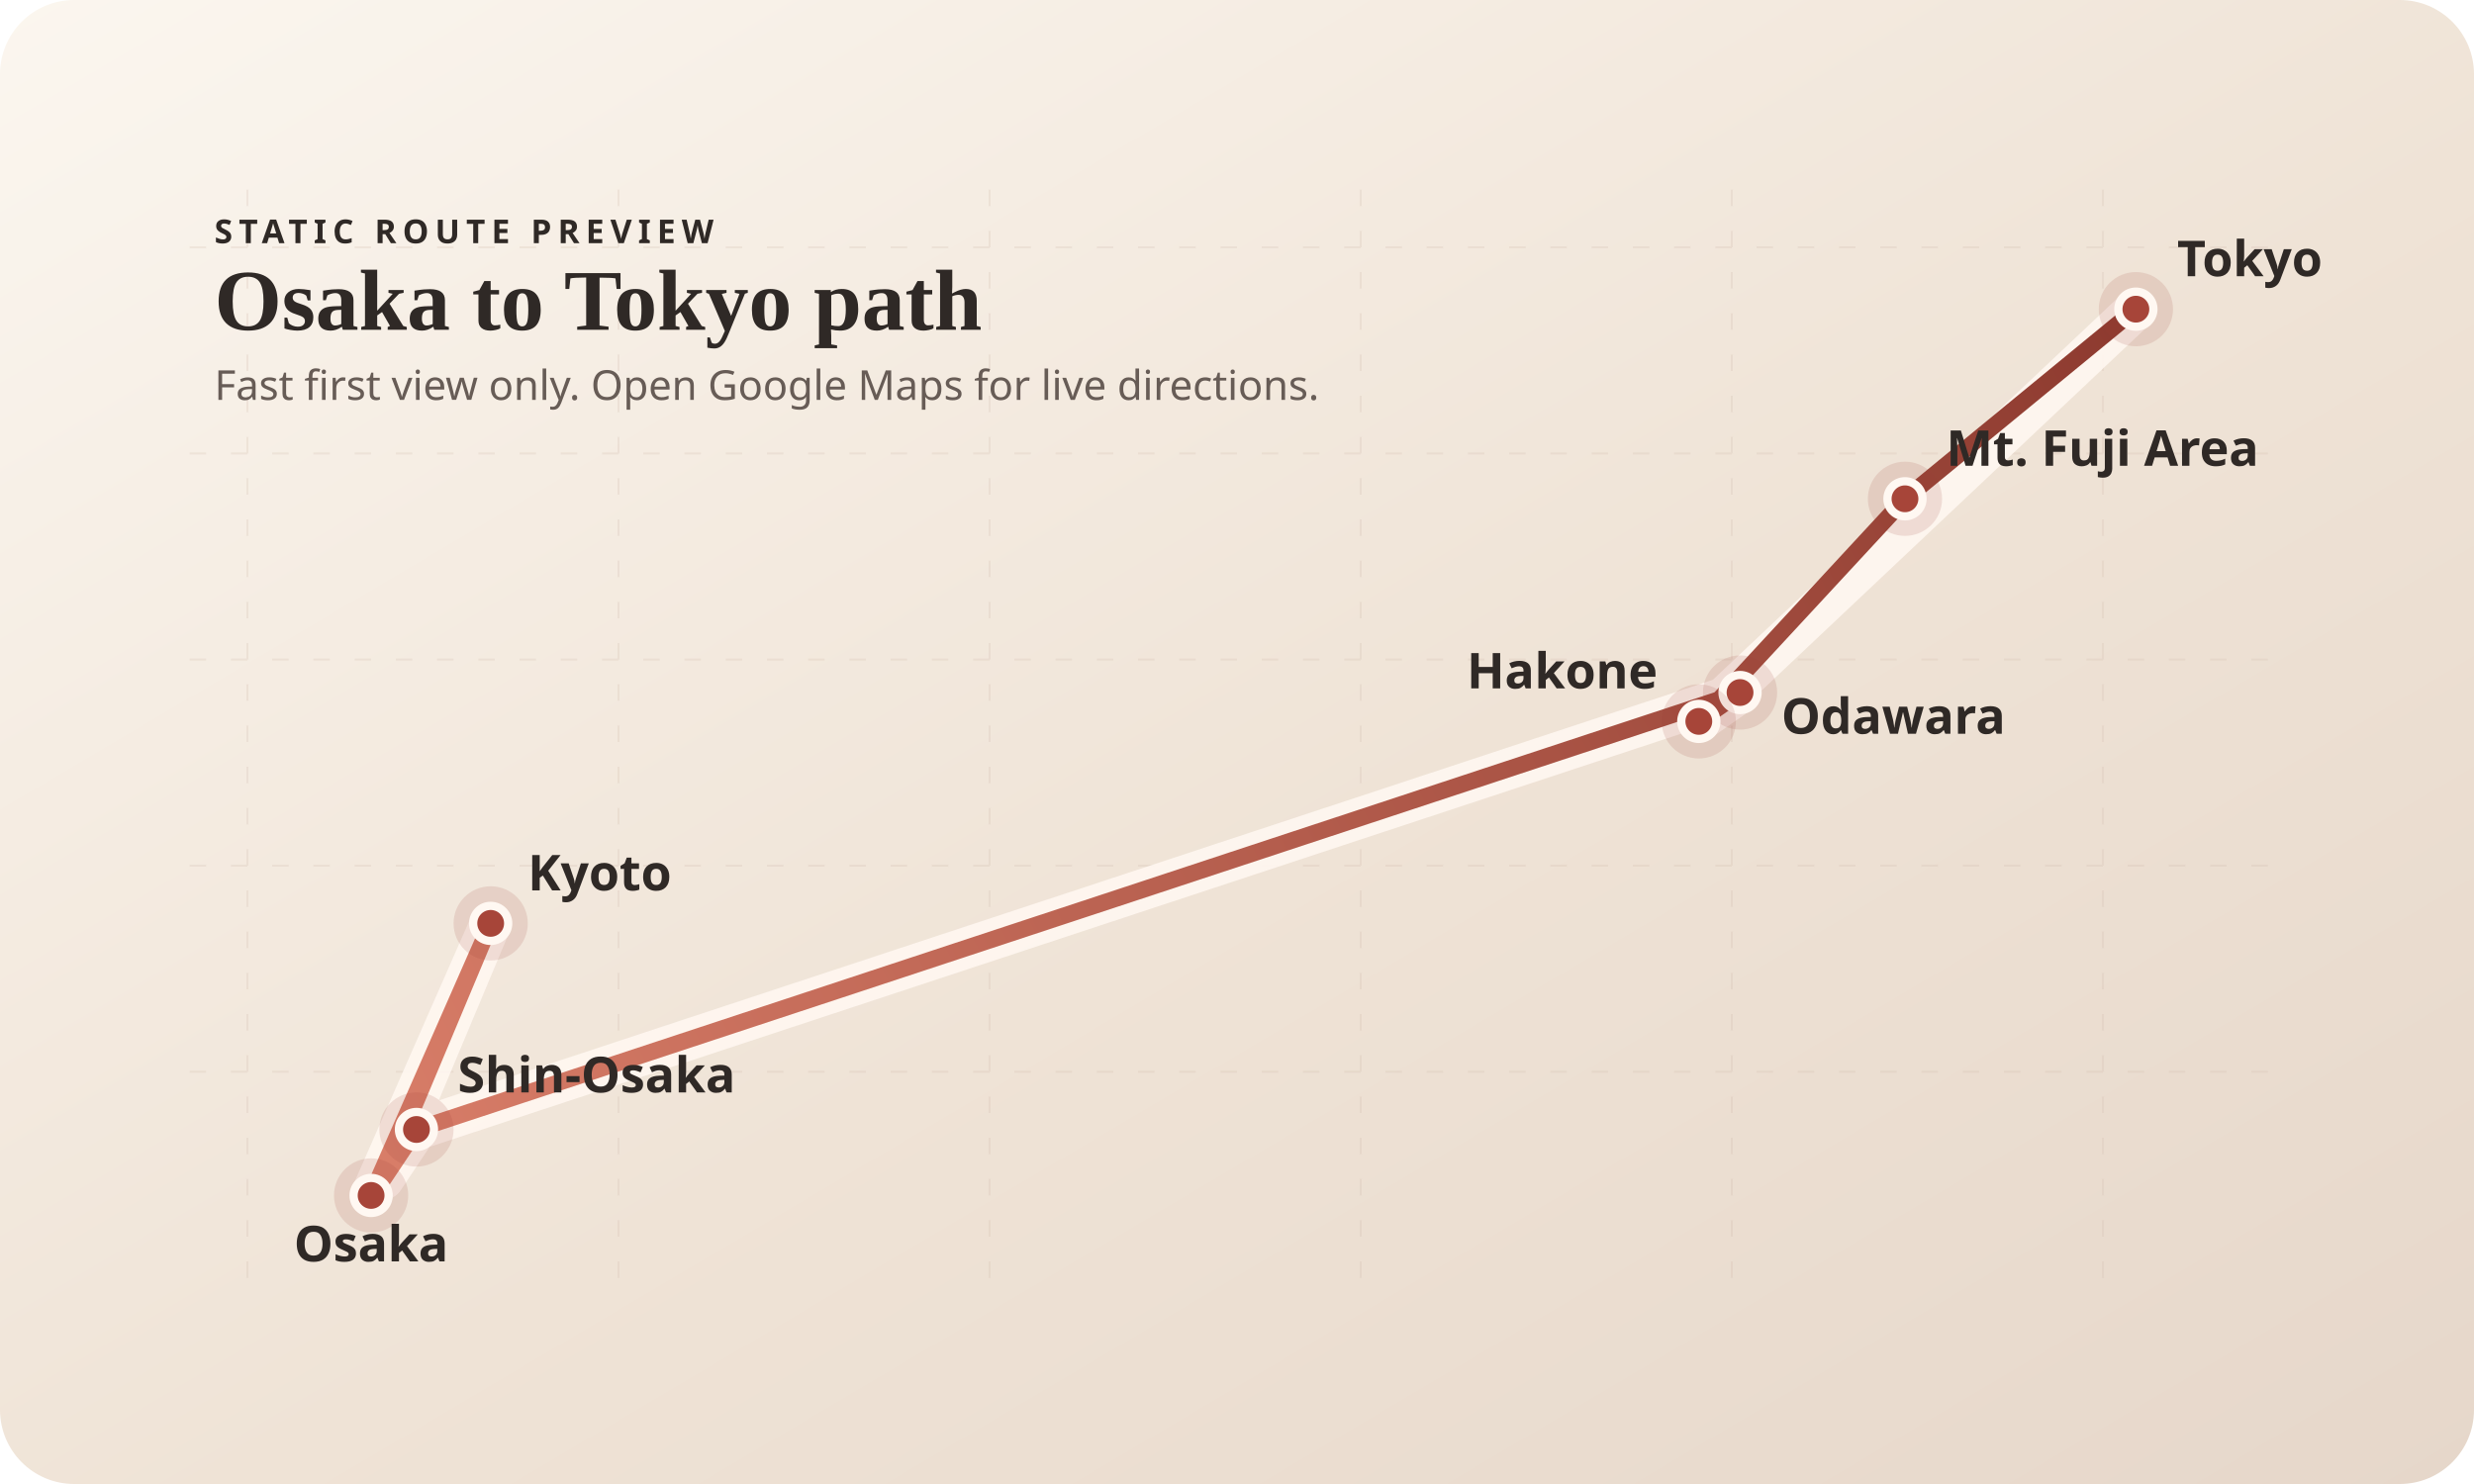
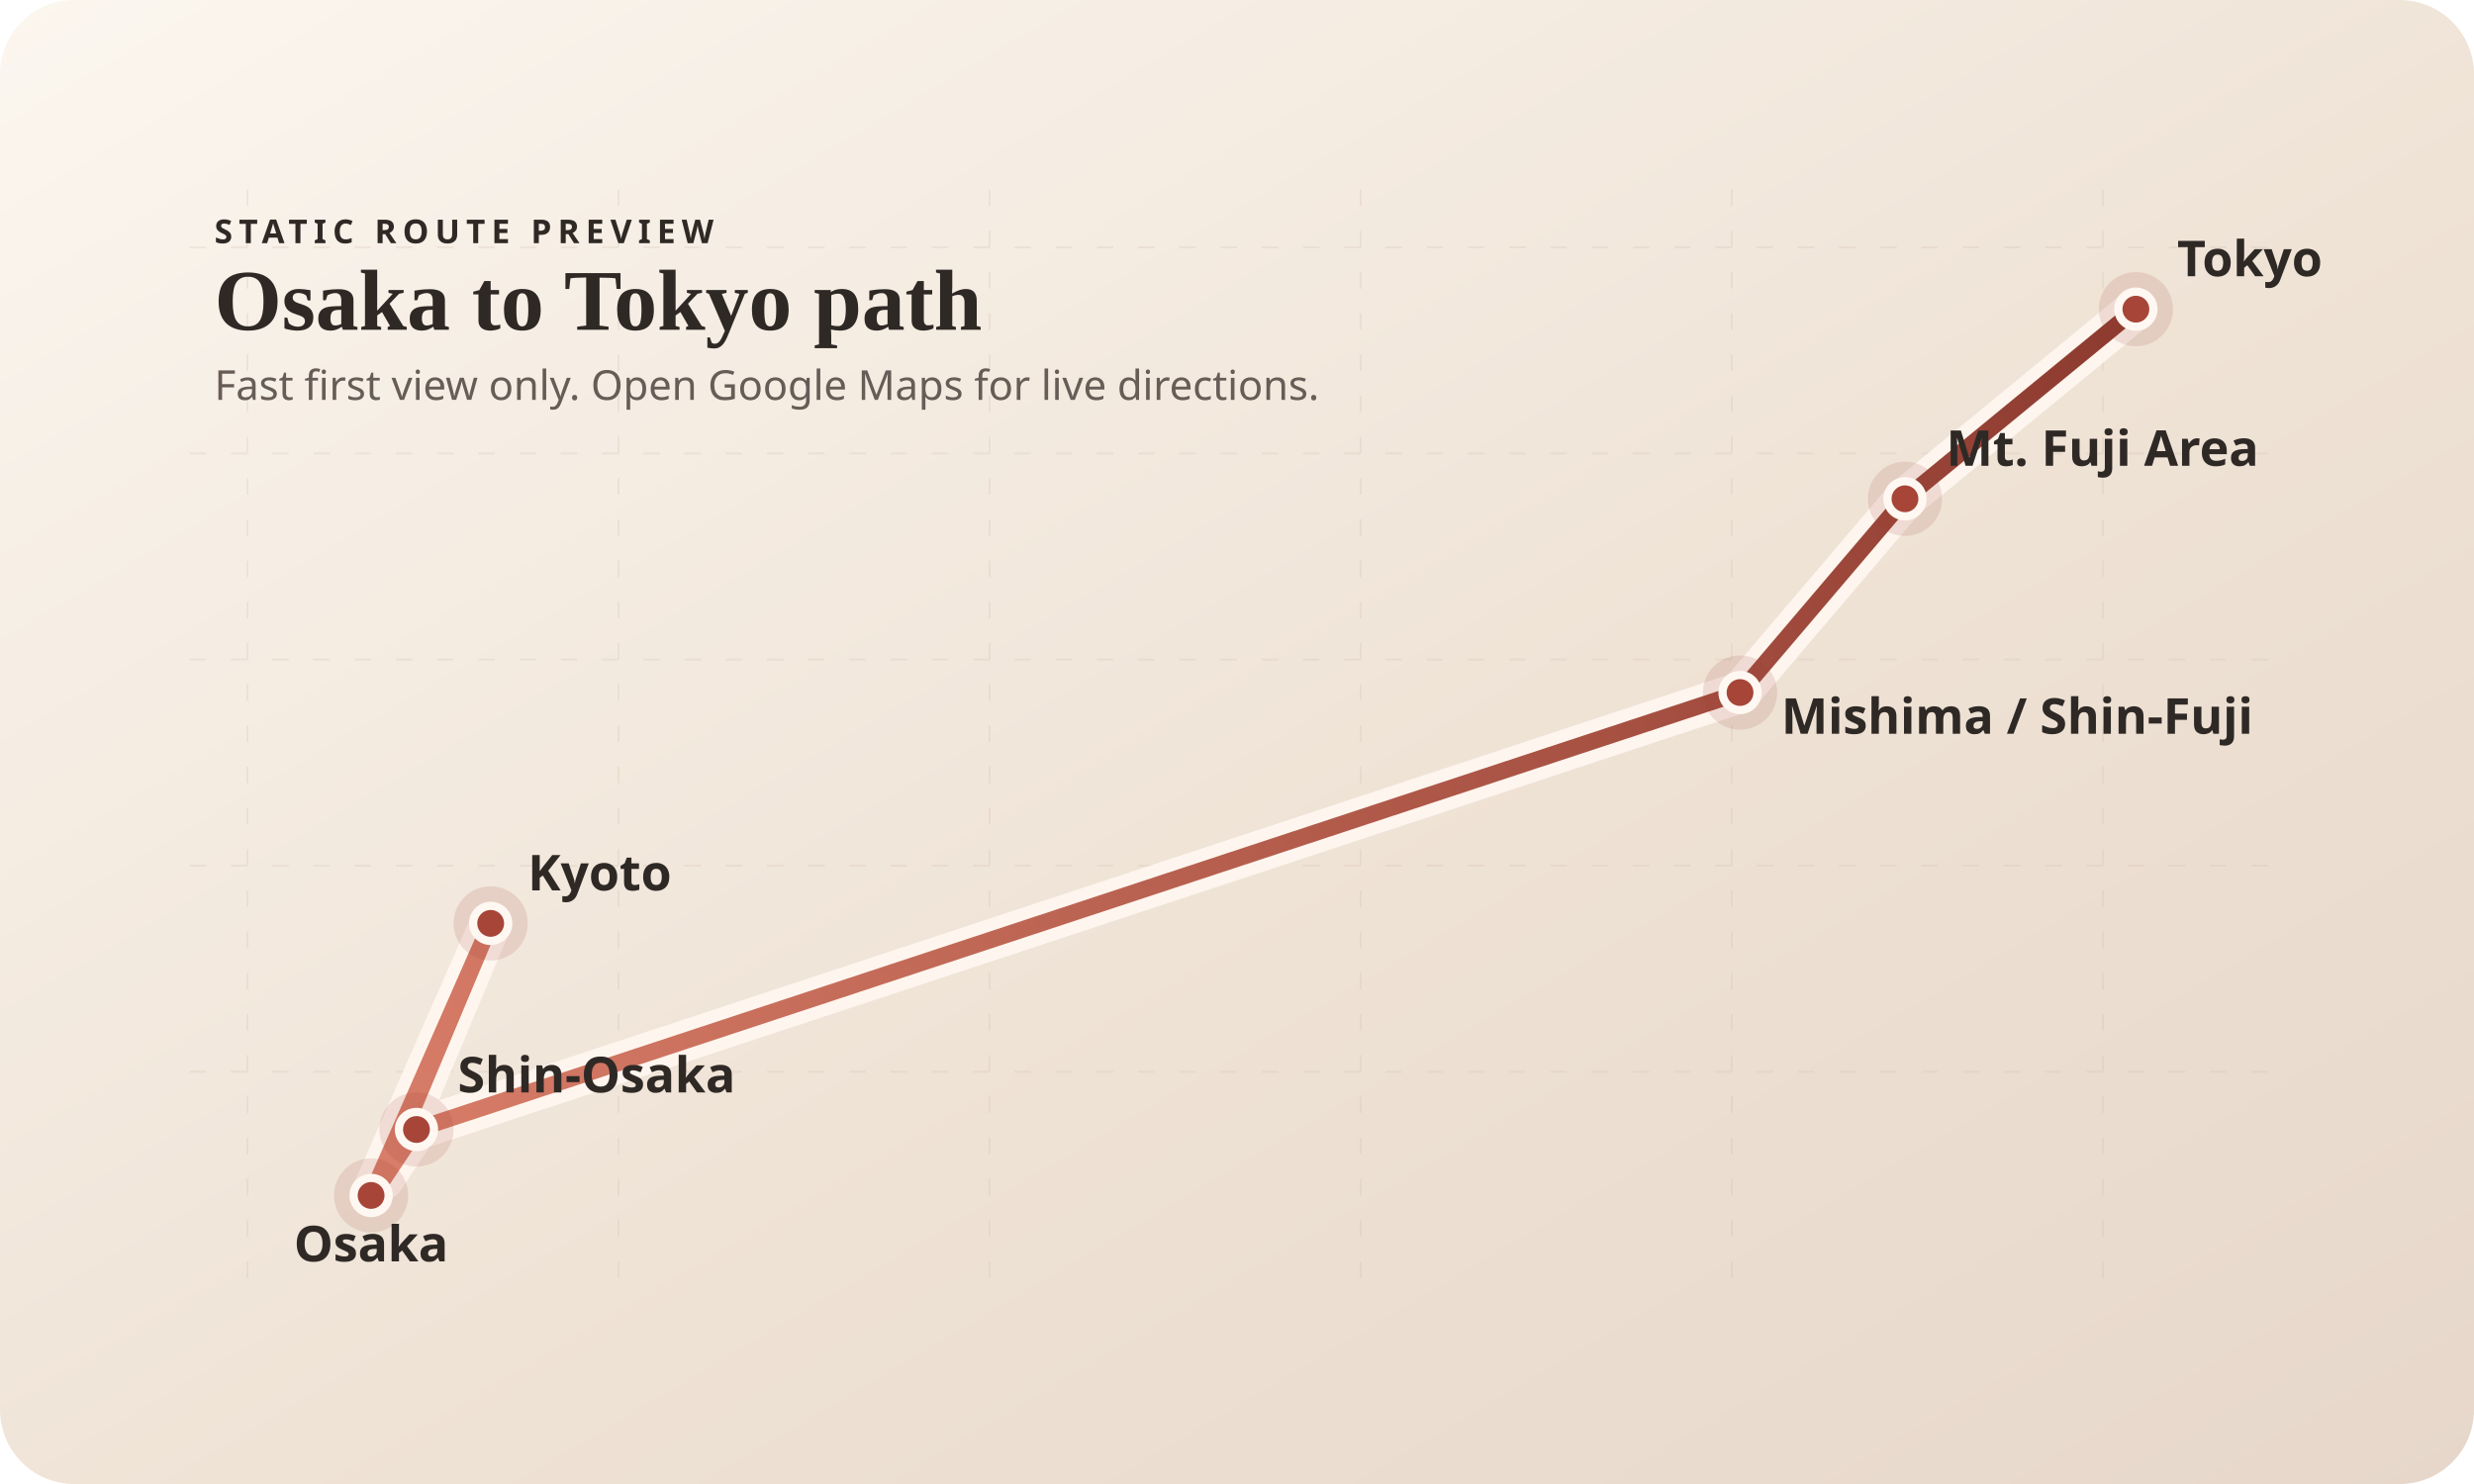
<svg xmlns="http://www.w3.org/2000/svg" viewBox="0 0 1200 720" role="img" aria-labelledby="title desc">
  <defs>
    <linearGradient id="bg" x1="0" y1="0" x2="1" y2="1">
      <stop offset="0%" stop-color="#fbf6ef" />
      <stop offset="55%" stop-color="#efe3d6" />
      <stop offset="100%" stop-color="#e6d7ca" />
    </linearGradient>
    <linearGradient id="route" x1="180" y1="580" x2="1036" y2="150" gradientUnits="userSpaceOnUse">
      <stop offset="0%" stop-color="#d97e69" />
      <stop offset="100%" stop-color="#8d3a2f" />
    </linearGradient>
  </defs>
  <rect width="1200" height="720" rx="36" fill="url(#bg)" />
  <g opacity="0.22" stroke="#ccb8a8" stroke-width="1" stroke-dasharray="8 12">
    <line x1="92" y1="120" x2="1108" y2="120" />
    <line x1="92" y1="220" x2="1108" y2="220" />
    <line x1="92" y1="320" x2="1108" y2="320" />
    <line x1="92" y1="420" x2="1108" y2="420" />
    <line x1="92" y1="520" x2="1108" y2="520" />
    <line x1="120" y1="92" x2="120" y2="628" />
    <line x1="300" y1="92" x2="300" y2="628" />
    <line x1="480" y1="92" x2="480" y2="628" />
    <line x1="660" y1="92" x2="660" y2="628" />
    <line x1="840" y1="92" x2="840" y2="628" />
    <line x1="1020" y1="92" x2="1020" y2="628" />
  </g>
  <g fill="none" stroke-linecap="round" stroke-linejoin="round">
-     <path d="M180 580 L238 448 L186 572 L202 548 L844 336 L824 350 L1036 150" stroke="#fff7f1" stroke-width="20" opacity="0.9" />
-     <path d="M180 580 L238 448 L186 572 L202 548 L844 336 L824 350 L924 242 L1036 150" stroke="url(#route)" stroke-width="8" />
+     <path d="M180 580 L238 448 L186 572 L202 548 L844 336 L924 242 L1036 150" stroke="#fff7f1" stroke-width="20" opacity="0.9" />
+     <path d="M180 580 L238 448 L186 572 L202 548 L844 336 L924 242 L1036 150" stroke="url(#route)" stroke-width="8" />
  </g>
  <g font-family="'Zen Kaku Gothic New','Segoe UI',sans-serif" fill="#2f2926">
    <text x="104" y="118" font-size="16" font-weight="700" letter-spacing="3">STATIC ROUTE PREVIEW</text>
    <text x="104" y="160" font-family="'Cormorant Garamond','Times New Roman',serif" font-size="42" font-weight="700">Osaka to Tokyo path</text>
    <text x="104" y="194" font-size="20" font-weight="500" fill="#675c56">Fast first view only. Open Google Maps for live directions.</text>
  </g>
  <g font-family="'Zen Kaku Gothic New','Segoe UI',sans-serif" font-weight="600" font-size="24" fill="#2f2926">
    <g>
      <circle cx="180" cy="580" r="18" fill="rgba(155,60,51,0.14)" />
      <circle cx="180" cy="580" r="8.5" fill="#a74539" stroke="#fff8f2" stroke-width="4" />
      <text x="180" y="612" text-anchor="middle">Osaka</text>
    </g>
    <g>
      <circle cx="238" cy="448" r="18" fill="rgba(155,60,51,0.14)" />
      <circle cx="238" cy="448" r="8.5" fill="#a74539" stroke="#fff8f2" stroke-width="4" />
      <text x="256" y="432">Kyoto</text>
    </g>
    <g>
      <circle cx="202" cy="548" r="18" fill="rgba(155,60,51,0.14)" />
      <circle cx="202" cy="548" r="8.5" fill="#a74539" stroke="#fff8f2" stroke-width="4" />
      <text x="222" y="530">Shin-Osaka</text>
    </g>
    <g>
      <circle cx="844" cy="336" r="18" fill="rgba(155,60,51,0.14)" />
      <circle cx="844" cy="336" r="8.5" fill="#a74539" stroke="#fff8f2" stroke-width="4" />
-       <text x="864" y="356">Odawara</text>
-     </g>
-     <g>
-       <circle cx="824" cy="350" r="18" fill="rgba(155,60,51,0.14)" />
-       <circle cx="824" cy="350" r="8.5" fill="#a74539" stroke="#fff8f2" stroke-width="4" />
-       <text x="804" y="334" text-anchor="end">Hakone</text>
+       <text x="864" y="356">Mishima / Shin-Fuji</text>
    </g>
    <g>
      <circle cx="924" cy="242" r="18" fill="rgba(155,60,51,0.14)" />
      <circle cx="924" cy="242" r="8.5" fill="#a74539" stroke="#fff8f2" stroke-width="4" />
      <text x="944" y="226">Mt. Fuji Area</text>
    </g>
    <g>
      <circle cx="1036" cy="150" r="18" fill="rgba(155,60,51,0.14)" />
      <circle cx="1036" cy="150" r="8.5" fill="#a74539" stroke="#fff8f2" stroke-width="4" />
      <text x="1056" y="134">Tokyo</text>
    </g>
  </g>
</svg>
